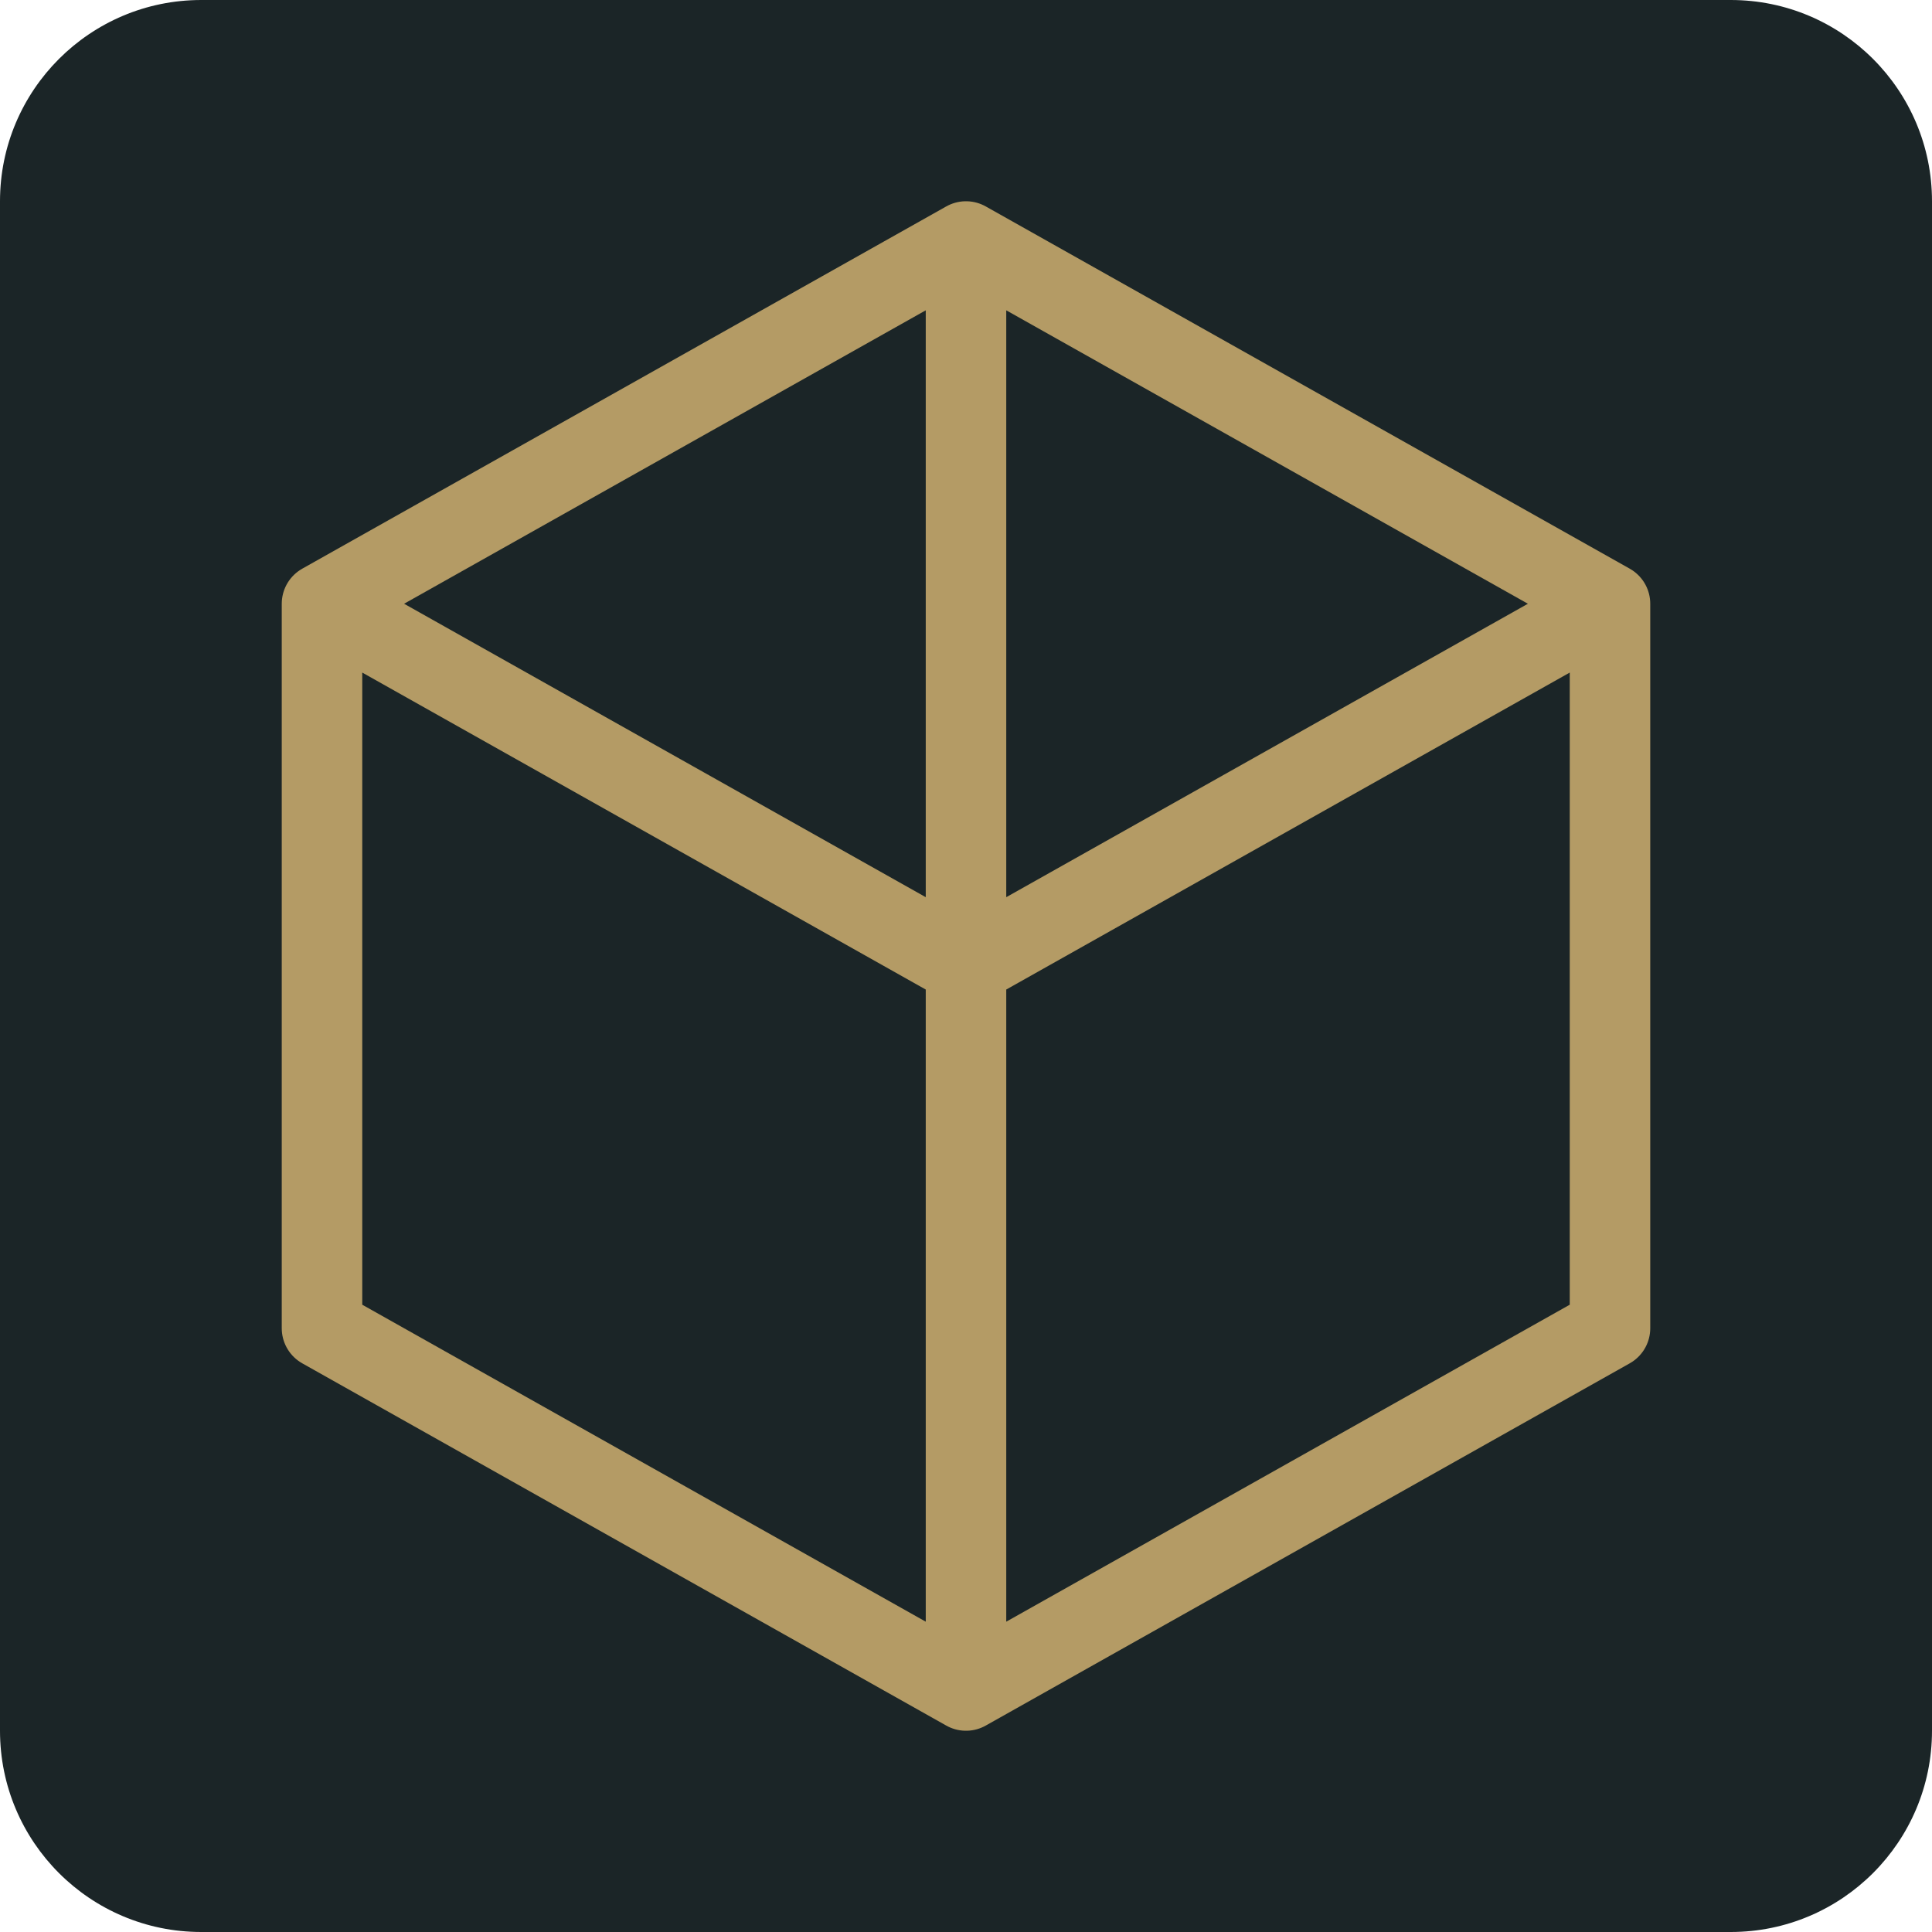
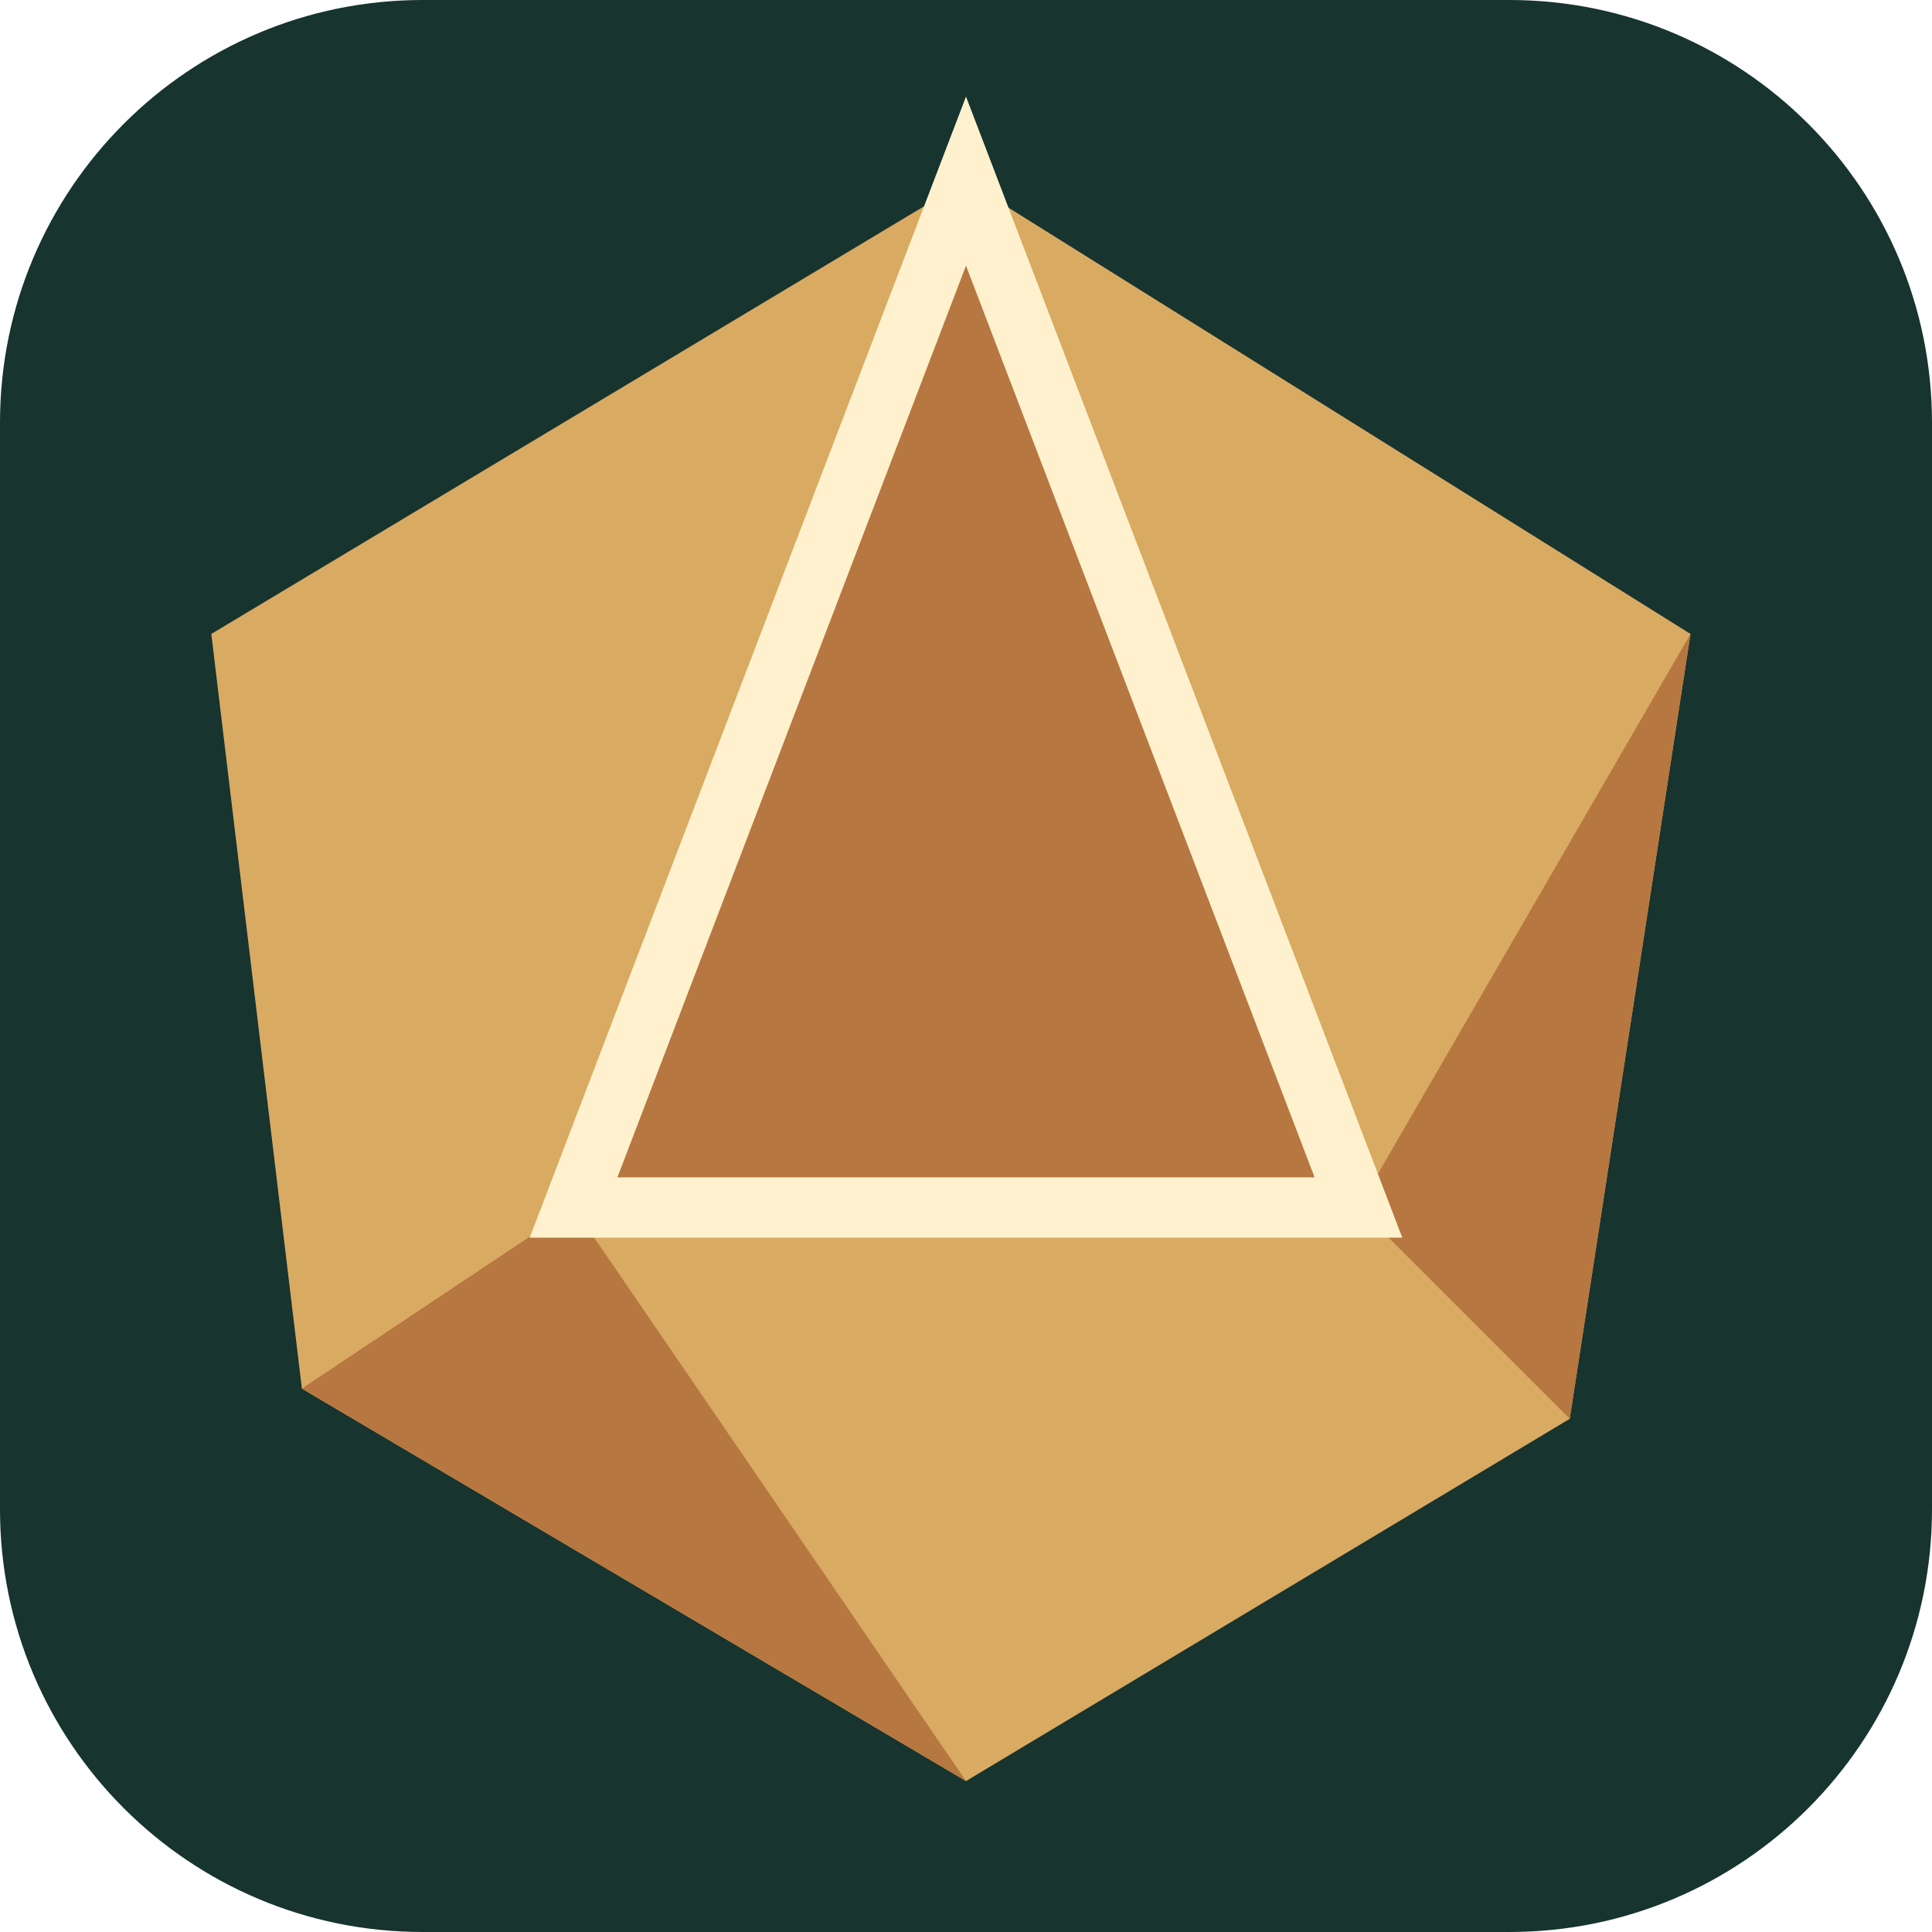
- <svg xmlns="http://www.w3.org/2000/svg" viewBox="0 0 48 48">
-   <rect width="48" height="48" rx="5" fill="#1b2527" />
-   <path d="m24 6 16 9v18l-16 9-16-9V15zM8 15l16 9 16-9M24 24v18M24 6v18" fill="none" stroke="#b49b65" stroke-width="2" stroke-linejoin="round" />
+ <svg xmlns="http://www.w3.org/2000/svg" viewBox="0 0 64 64">
+   <rect width="64" height="64" rx="14" fill="#17342f" />
+   <path d="M32 6 56 21 52 47 32 59 10 46 7 21Z" fill="#d9aa62" />
+   <path d="m32 6-13 34h26Zm0 53L19 40l-9 6Zm24-38L45 40l7 7" fill="#b77740" />
+   <path d="m32 6 13 34H19Z" fill="none" stroke="#fff1cd" stroke-width="2" />
</svg>
